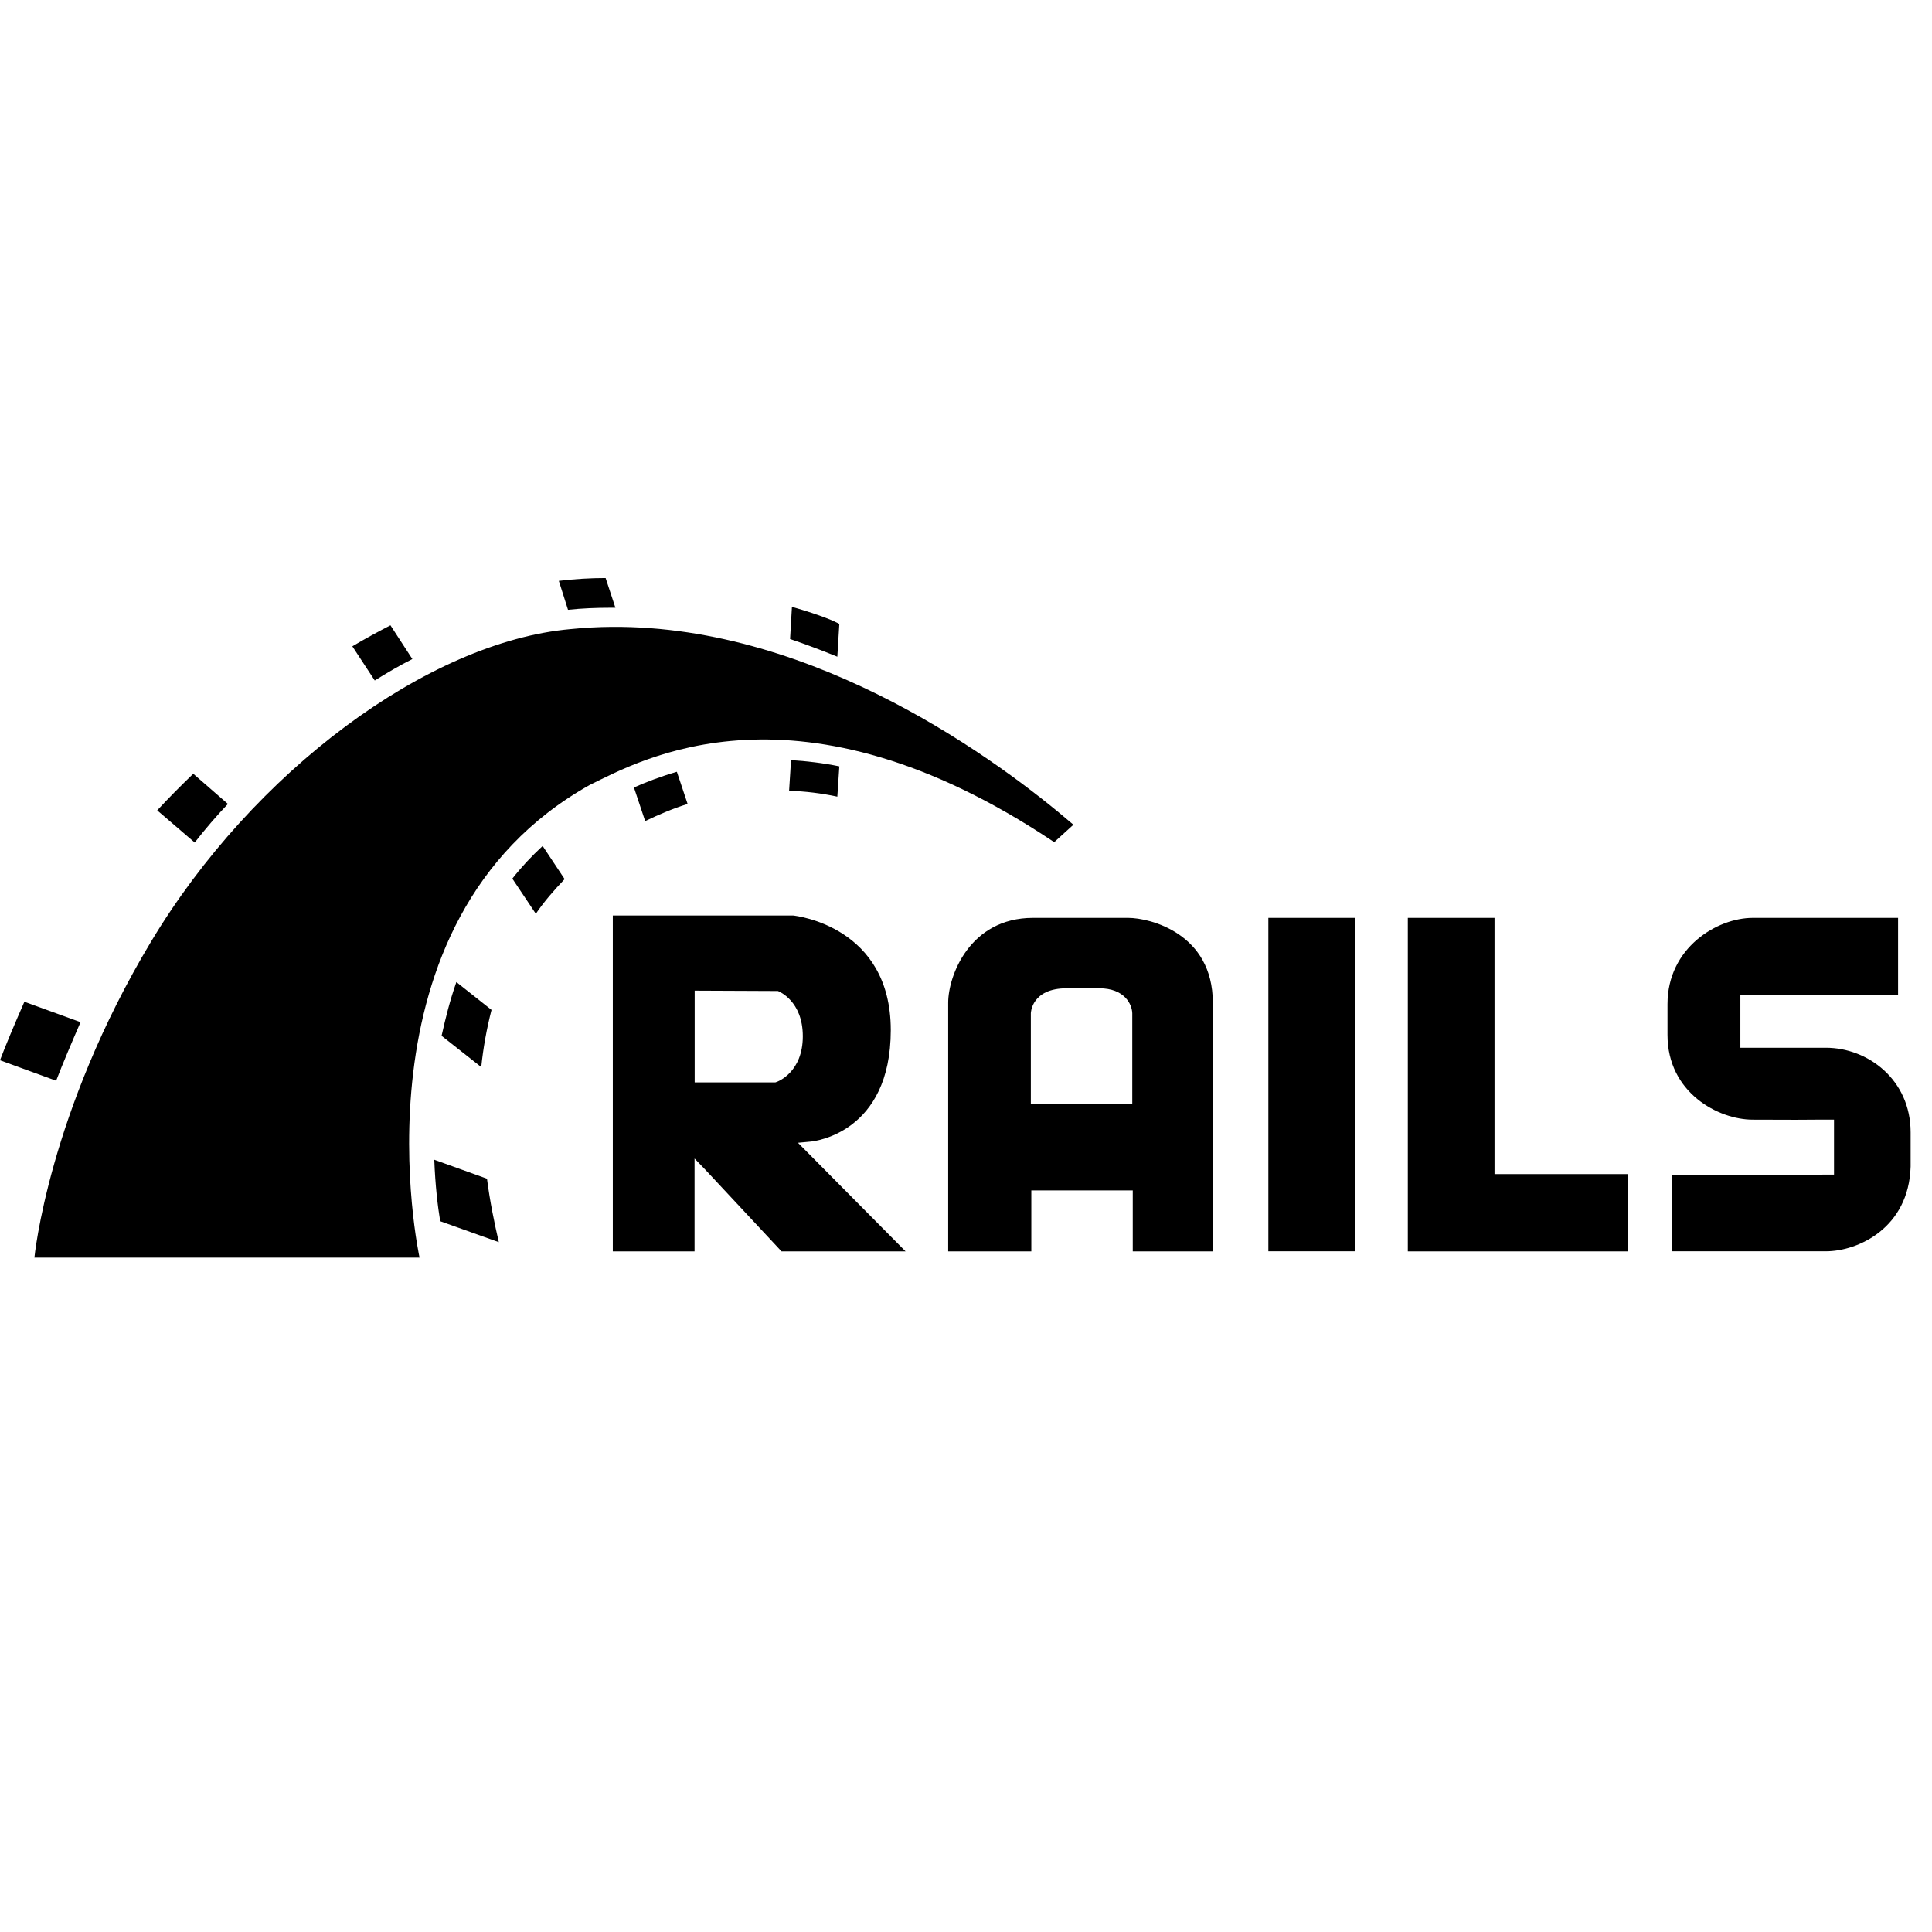
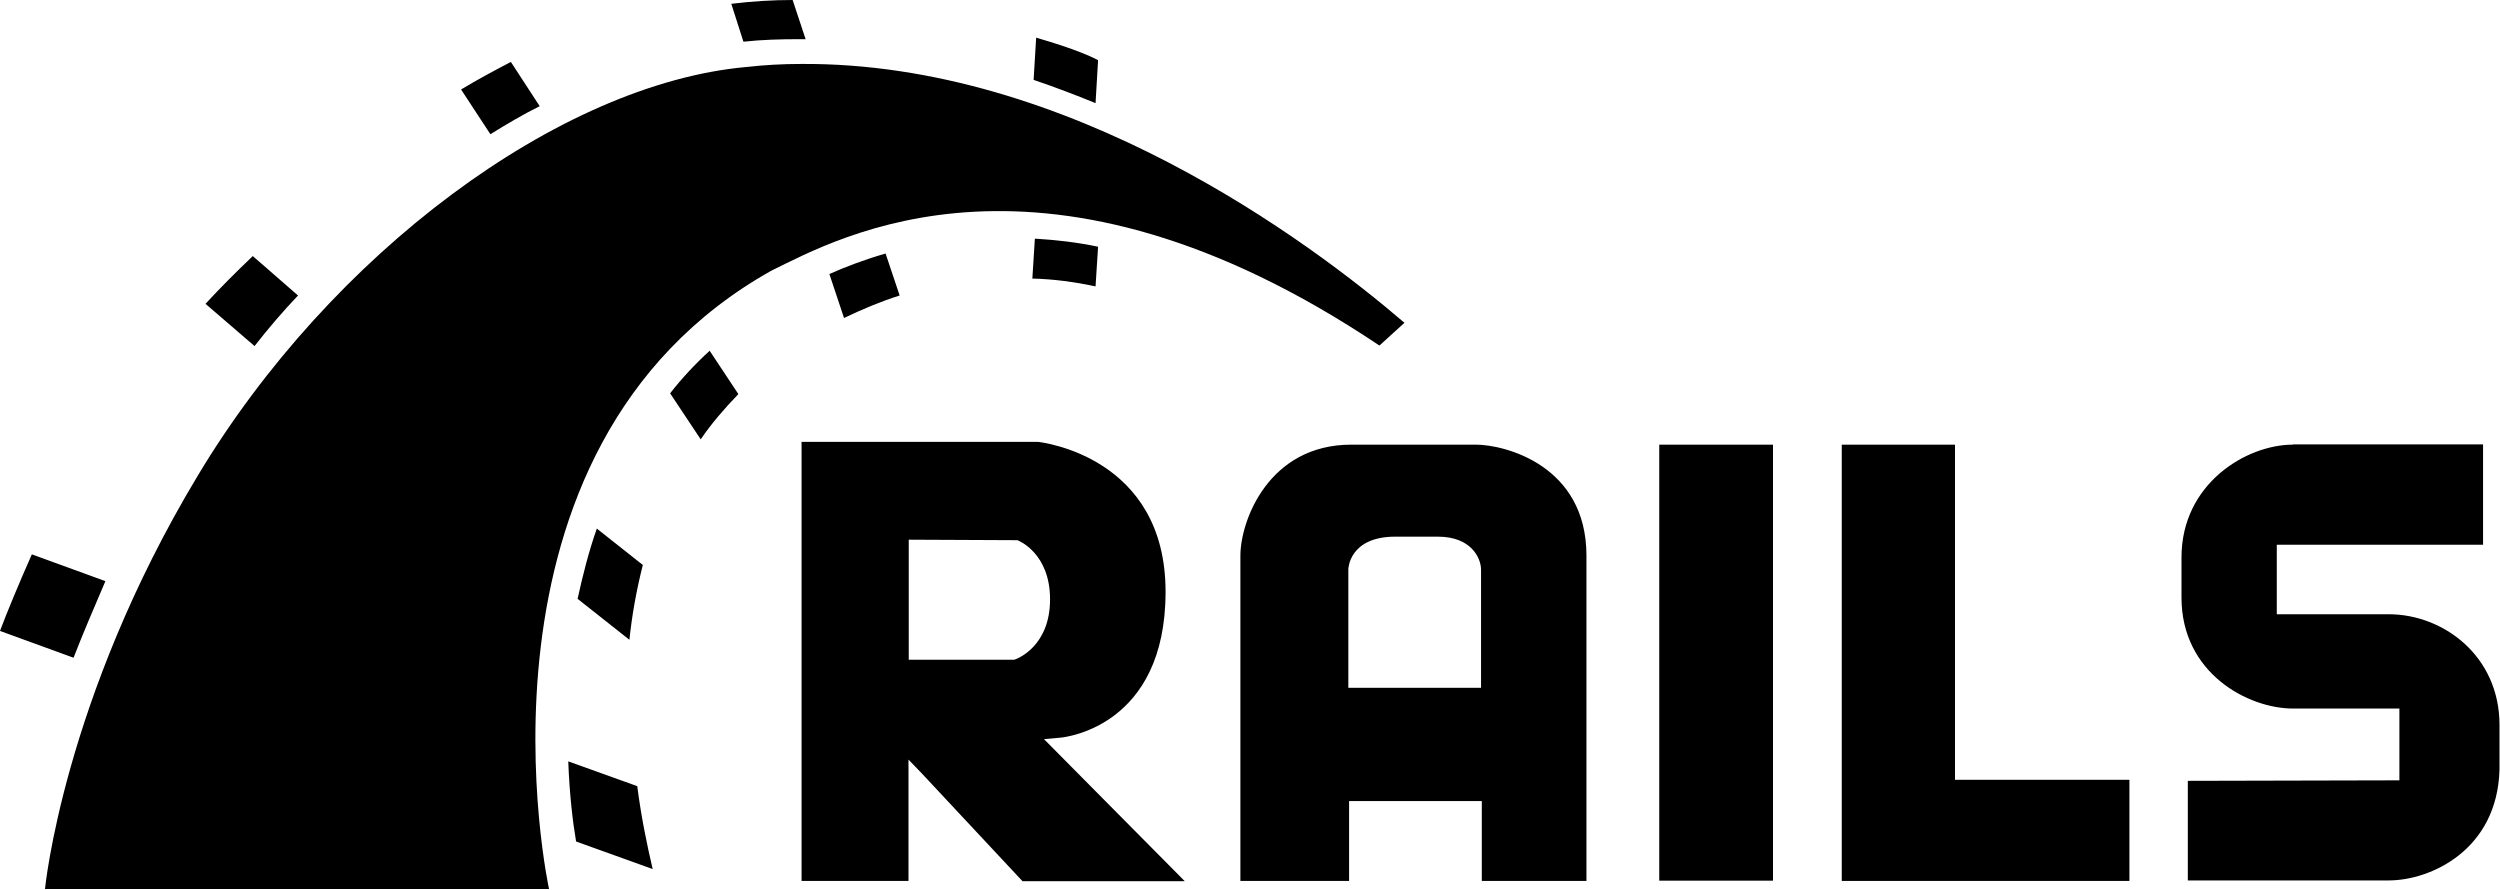
- <svg xmlns="http://www.w3.org/2000/svg" x="0px" y="0px" width="100" height="100" viewBox="0 0 32 32">
-   <path d="M 10.031 9.574 C 9.78 9.574 9.523 9.589 9.256 9.621 L 9.408 10.1 C 9.643 10.075 9.876 10.066 10.111 10.066 L 10.193 10.066 L 10.031 9.574 z M 13.117 10.051 L 13.086 10.584 C 13.353 10.674 13.611 10.772 13.869 10.877 L 13.902 10.334 C 13.829 10.294 13.626 10.197 13.117 10.051 z M 6.467 10.357 C 6.265 10.462 6.054 10.575 5.836 10.705 L 6.207 11.271 C 6.417 11.141 6.62 11.021 6.83 10.916 L 6.467 10.357 z M 10.135 10.383 C 9.908 10.384 9.679 10.397 9.449 10.42 C 7.089 10.63 4.19 12.78 2.5 15.6 C 0.8 18.43 0.57 20.83 0.57 20.83 L 6.949 20.83 C 6.949 20.83 5.73 15.26 9.77 13 C 10.61 12.59 13.221 11.109 17.461 13.949 L 17.779 13.66 C 16.579 12.629 13.535 10.358 10.135 10.383 z M 13.102 12.59 L 13.07 13.098 C 13.337 13.106 13.602 13.138 13.869 13.195 L 13.902 12.693 C 13.628 12.637 13.361 12.606 13.102 12.59 z M 11.211 12.783 C 10.936 12.863 10.702 12.954 10.5 13.043 L 10.686 13.6 C 10.92 13.487 11.155 13.389 11.389 13.316 L 11.211 12.783 z M 3.201 12.816 C 2.991 13.018 2.79 13.22 2.604 13.422 L 3.225 13.955 C 3.395 13.737 3.581 13.518 3.775 13.316 L 3.201 12.816 z M 8.988 14.012 C 8.802 14.183 8.631 14.367 8.486 14.553 L 8.875 15.135 C 9.012 14.933 9.174 14.747 9.352 14.561 L 8.988 14.012 z M 10.15 15.164 L 10.15 20.727 L 11.504 20.727 L 11.504 19.189 L 11.676 19.367 L 12.945 20.727 L 15 20.727 L 13.217 18.928 L 13.43 18.908 C 13.483 18.903 14.754 18.769 14.754 17.061 C 14.754 15.35 13.196 15.17 13.139 15.164 L 10.15 15.164 z M 17.109 15.203 C 16.059 15.203 15.705 16.168 15.705 16.607 L 15.705 20.727 L 17.082 20.727 L 17.082 19.717 L 18.762 19.717 L 18.762 20.727 L 20.088 20.727 L 20.088 16.607 C 20.088 15.462 19.05 15.203 18.686 15.203 L 17.109 15.203 z M 21.008 15.203 L 21.008 20.725 L 22.449 20.725 L 22.449 15.203 L 21.008 15.203 z M 23.318 15.203 L 23.318 20.727 L 26.961 20.727 L 26.961 19.447 L 24.754 19.447 L 24.754 15.203 L 23.318 15.203 z M 29.031 15.203 C 28.439 15.203 27.619 15.699 27.619 16.631 L 27.619 17.141 C 27.619 18.099 28.462 18.545 29.031 18.545 L 29.748 18.547 C 29.861 18.544 30.377 18.545 30.377 18.545 L 30.377 19.455 L 27.699 19.463 L 27.699 20.725 L 30.244 20.725 C 30.77 20.725 31.616 20.343 31.646 19.322 L 31.646 18.756 C 31.646 17.878 30.933 17.354 30.244 17.354 L 28.826 17.354 L 28.826 16.475 L 31.438 16.475 L 31.438 15.203 L 29.031 15.203 z M 7.559 16.266 C 7.453 16.566 7.379 16.865 7.314 17.156 L 7.971 17.674 C 8.003 17.359 8.06 17.043 8.141 16.727 L 7.559 16.266 z M 17.668 16.369 L 18.207 16.369 C 18.629 16.369 18.75 16.637 18.754 16.783 L 18.754 18.283 L 17.074 18.283 L 17.074 16.783 C 17.074 16.779 17.082 16.369 17.668 16.369 z M 11.506 16.408 L 12.885 16.414 C 12.901 16.421 13.297 16.576 13.297 17.164 C 13.297 17.751 12.896 17.914 12.842 17.928 L 11.506 17.928 L 11.506 16.408 z M 0.404 16.592 C 0.251 16.939 0.081 17.343 0 17.561 L 0.93 17.9 C 1.035 17.625 1.204 17.229 1.334 16.93 L 0.404 16.592 z M 7.193 19.209 C 7.209 19.637 7.251 19.985 7.291 20.227 L 8.262 20.574 C 8.189 20.259 8.115 19.903 8.066 19.523 L 7.193 19.209 z" />
+ <svg xmlns="http://www.w3.org/2000/svg" id="Layer_1" data-name="Layer 1" viewBox="0 0 98.9 35.17">
+   <path d="M31.35,0c-.78,0-1.59,.05-2.42,.15l.48,1.5c.73-.08,1.46-.1,2.2-.1h.26l-.51-1.54Zm9.64,1.49l-.1,1.67c.83,.28,1.64,.59,2.45,.92l.1-1.7c-.23-.12-.86-.43-2.45-.89Zm-20.78,.96c-.63,.33-1.29,.68-1.97,1.09l1.16,1.77c.66-.41,1.29-.78,1.95-1.11l-1.14-1.75Zm11.46,.08c-.71,0-1.43,.04-2.14,.12-7.38,.66-16.44,7.37-21.72,16.19C2.5,27.67,1.78,35.17,1.78,35.17H21.72s-3.81-17.41,8.81-24.47c2.63-1.28,10.79-5.91,24.04,2.97l.99-.9c-3.75-3.22-13.26-10.32-23.89-10.24Zm9.27,6.9l-.1,1.59c.83,.02,1.66,.13,2.5,.31l.1-1.57c-.86-.18-1.69-.27-2.5-.32Zm-5.91,.6c-.86,.25-1.59,.53-2.22,.81l.58,1.74c.73-.35,1.47-.66,2.2-.89l-.56-1.67Zm-25.03,.1c-.66,.63-1.29,1.26-1.87,1.89l1.94,1.67c.53-.68,1.11-1.36,1.72-2l-1.79-1.56Zm18.08,3.74c-.58,.53-1.12,1.11-1.57,1.69l1.21,1.82c.43-.63,.93-1.21,1.49-1.79l-1.14-1.72Zm3.63,3.6v17.38h4.23v-4.8l.54,.56,3.97,4.25h6.42l-5.57-5.62,.67-.06c.17-.02,4.14-.44,4.14-5.77s-4.87-5.91-5.05-5.93h-9.34Zm21.75,.12c-3.28,0-4.39,3.02-4.39,4.39v12.87h4.3v-3.16h5.25v3.16h4.14v-12.87c0-3.58-3.24-4.39-4.38-4.39h-4.93Zm12.18,0v17.25h4.5V17.59h-4.5Zm7.22,0v17.26h11.38v-4h-6.9v-13.26h-4.49Zm17.85,0c-1.85,0-4.41,1.55-4.41,4.46v1.59c0,2.99,2.63,4.39,4.41,4.39h2.24c.35,0,1.97,0,1.97,0v2.84l-8.37,.02v3.94h7.95c1.64,0,4.29-1.19,4.38-4.38v-1.77c0-2.74-2.23-4.38-4.38-4.38h-4.43v-2.75h8.16v-3.97h-7.52Zm-67.1,3.32c-.33,.94-.56,1.87-.76,2.78l2.05,1.62c.1-.98,.28-1.97,.53-2.96l-1.82-1.44Zm31.59,.32h1.68c1.32,0,1.7,.84,1.71,1.29v4.69h-5.25v-4.69s.02-1.29,1.86-1.29Zm-19.26,.12l4.31,.02c.05,.02,1.29,.51,1.29,2.34s-1.25,2.34-1.42,2.39h-4.17v-4.75ZM1.26,21.93c-.48,1.08-1.01,2.35-1.26,3.03l2.91,1.06c.33-.86,.86-2.1,1.26-3.03l-2.91-1.06Zm21.22,8.18c.05,1.34,.18,2.42,.31,3.18l3.03,1.09c-.23-.98-.46-2.1-.61-3.28l-2.73-.98Z" />
</svg>
